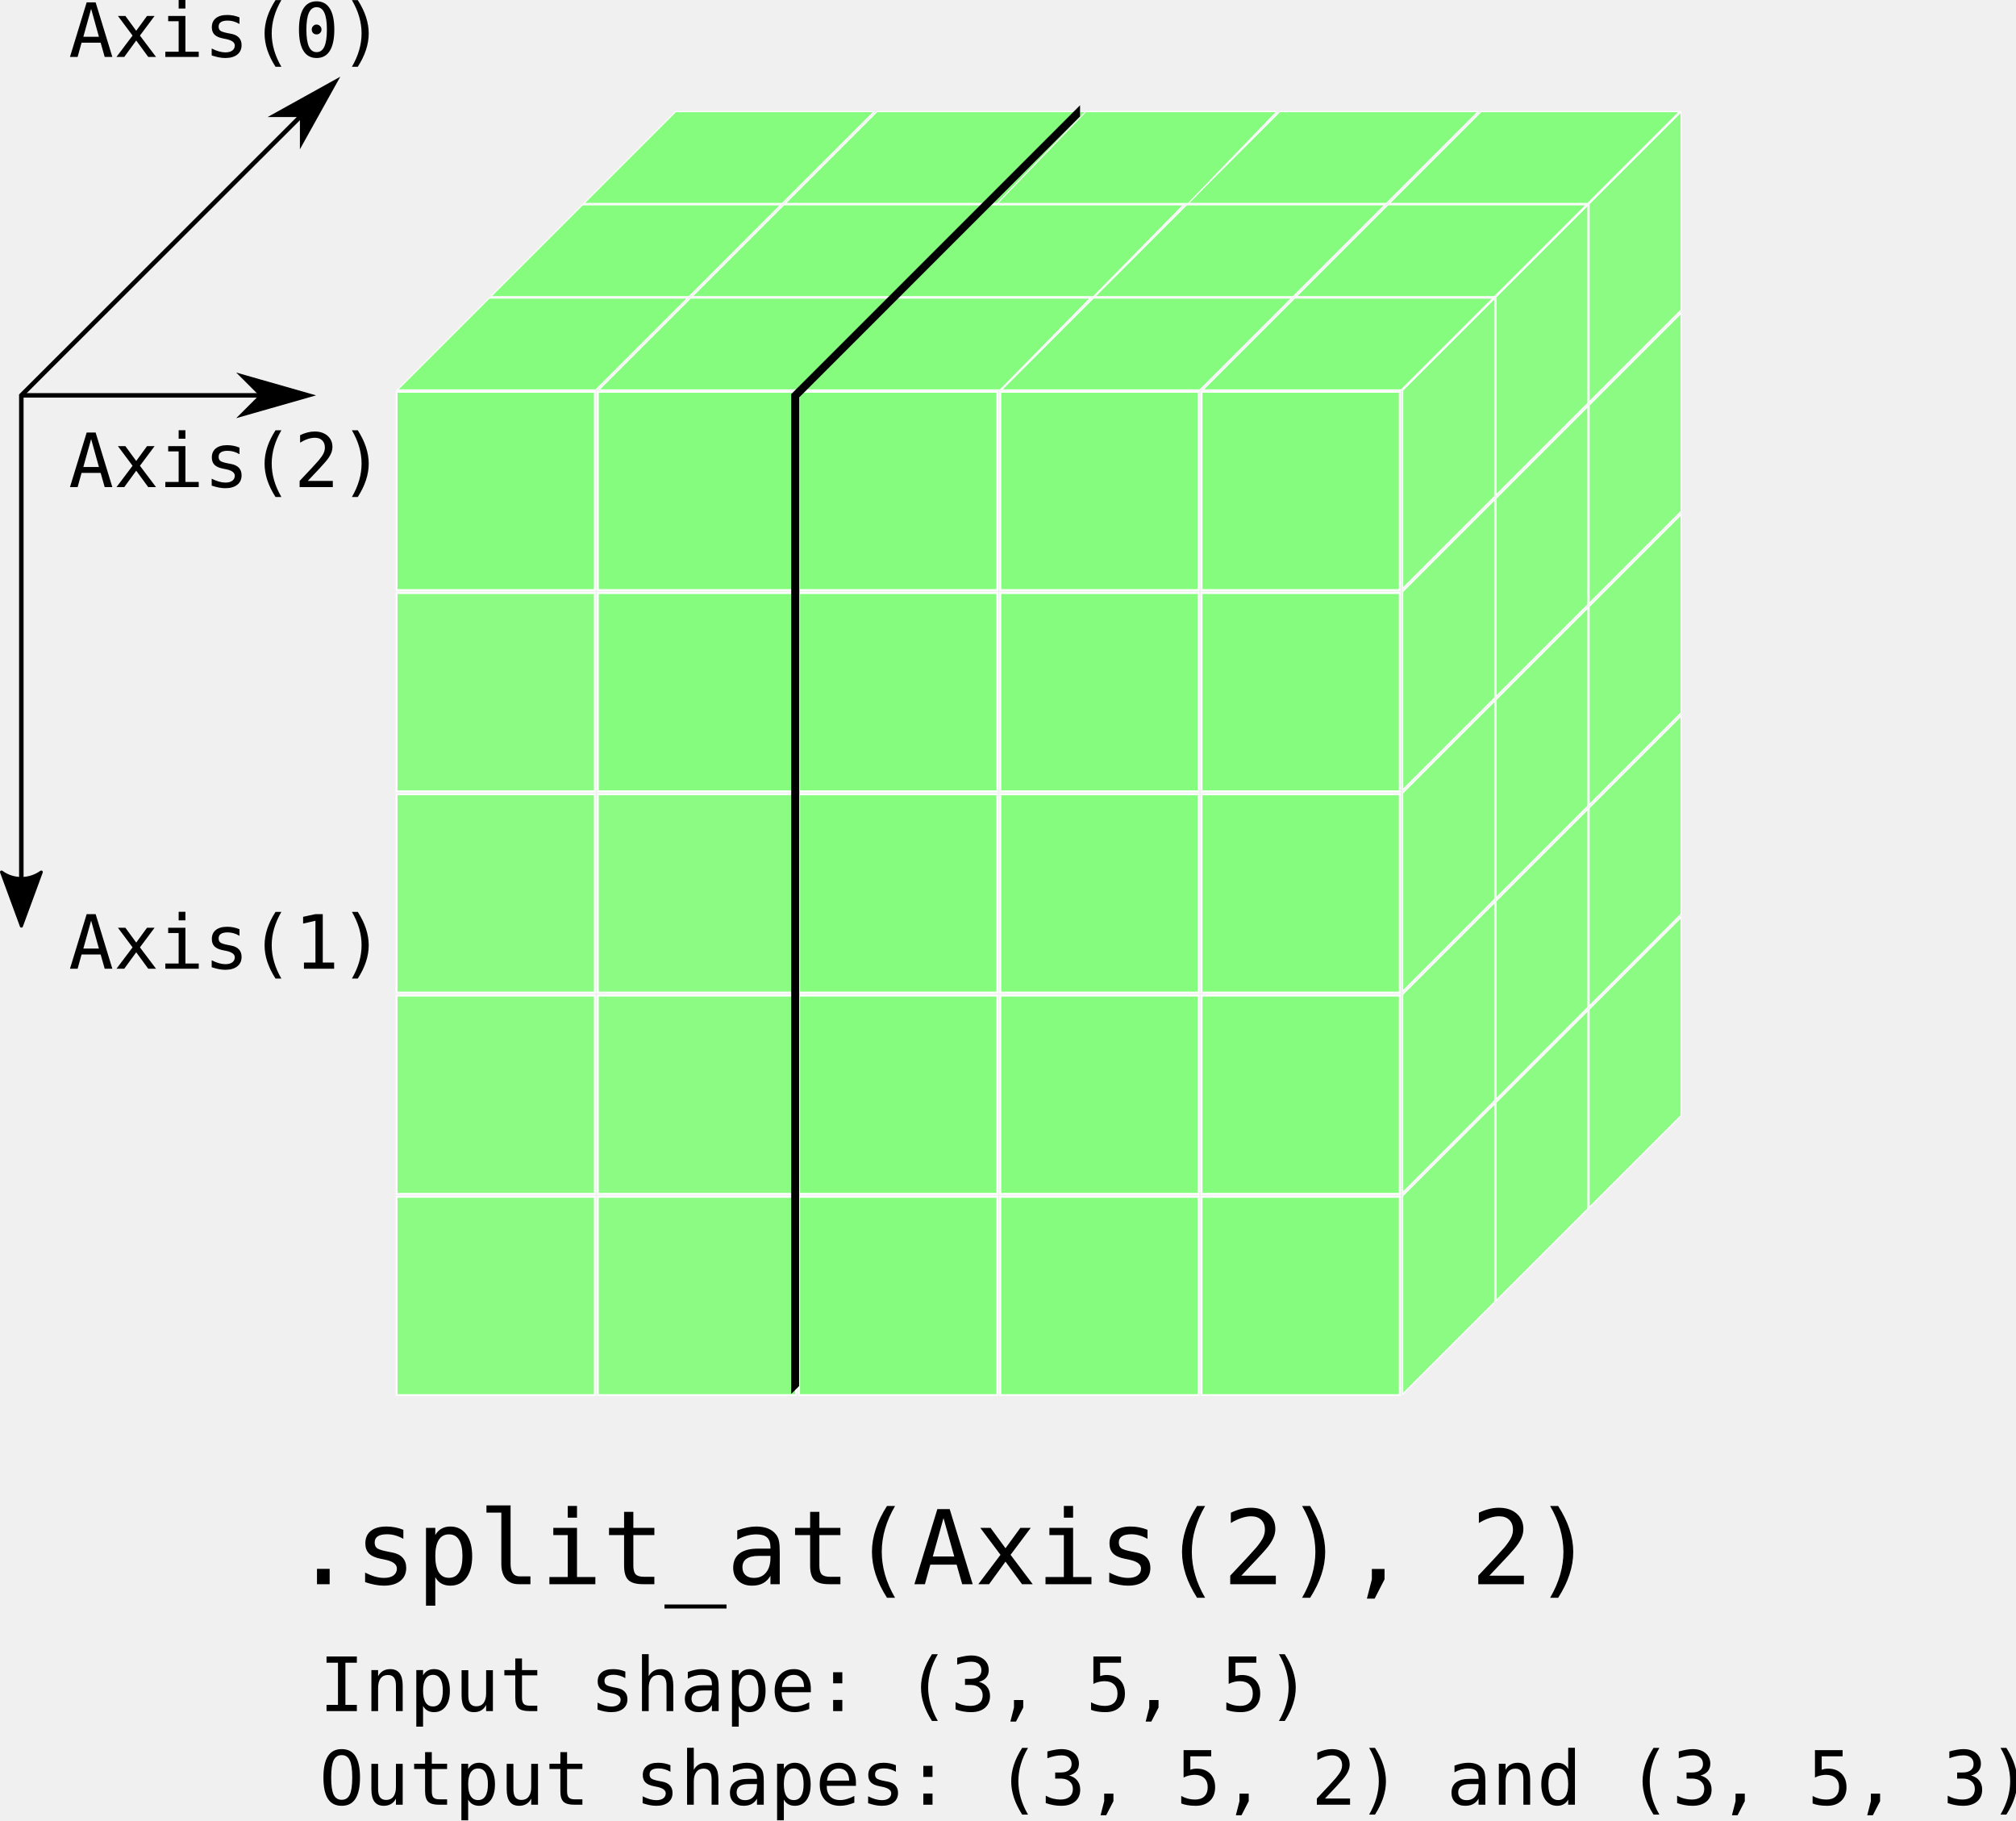
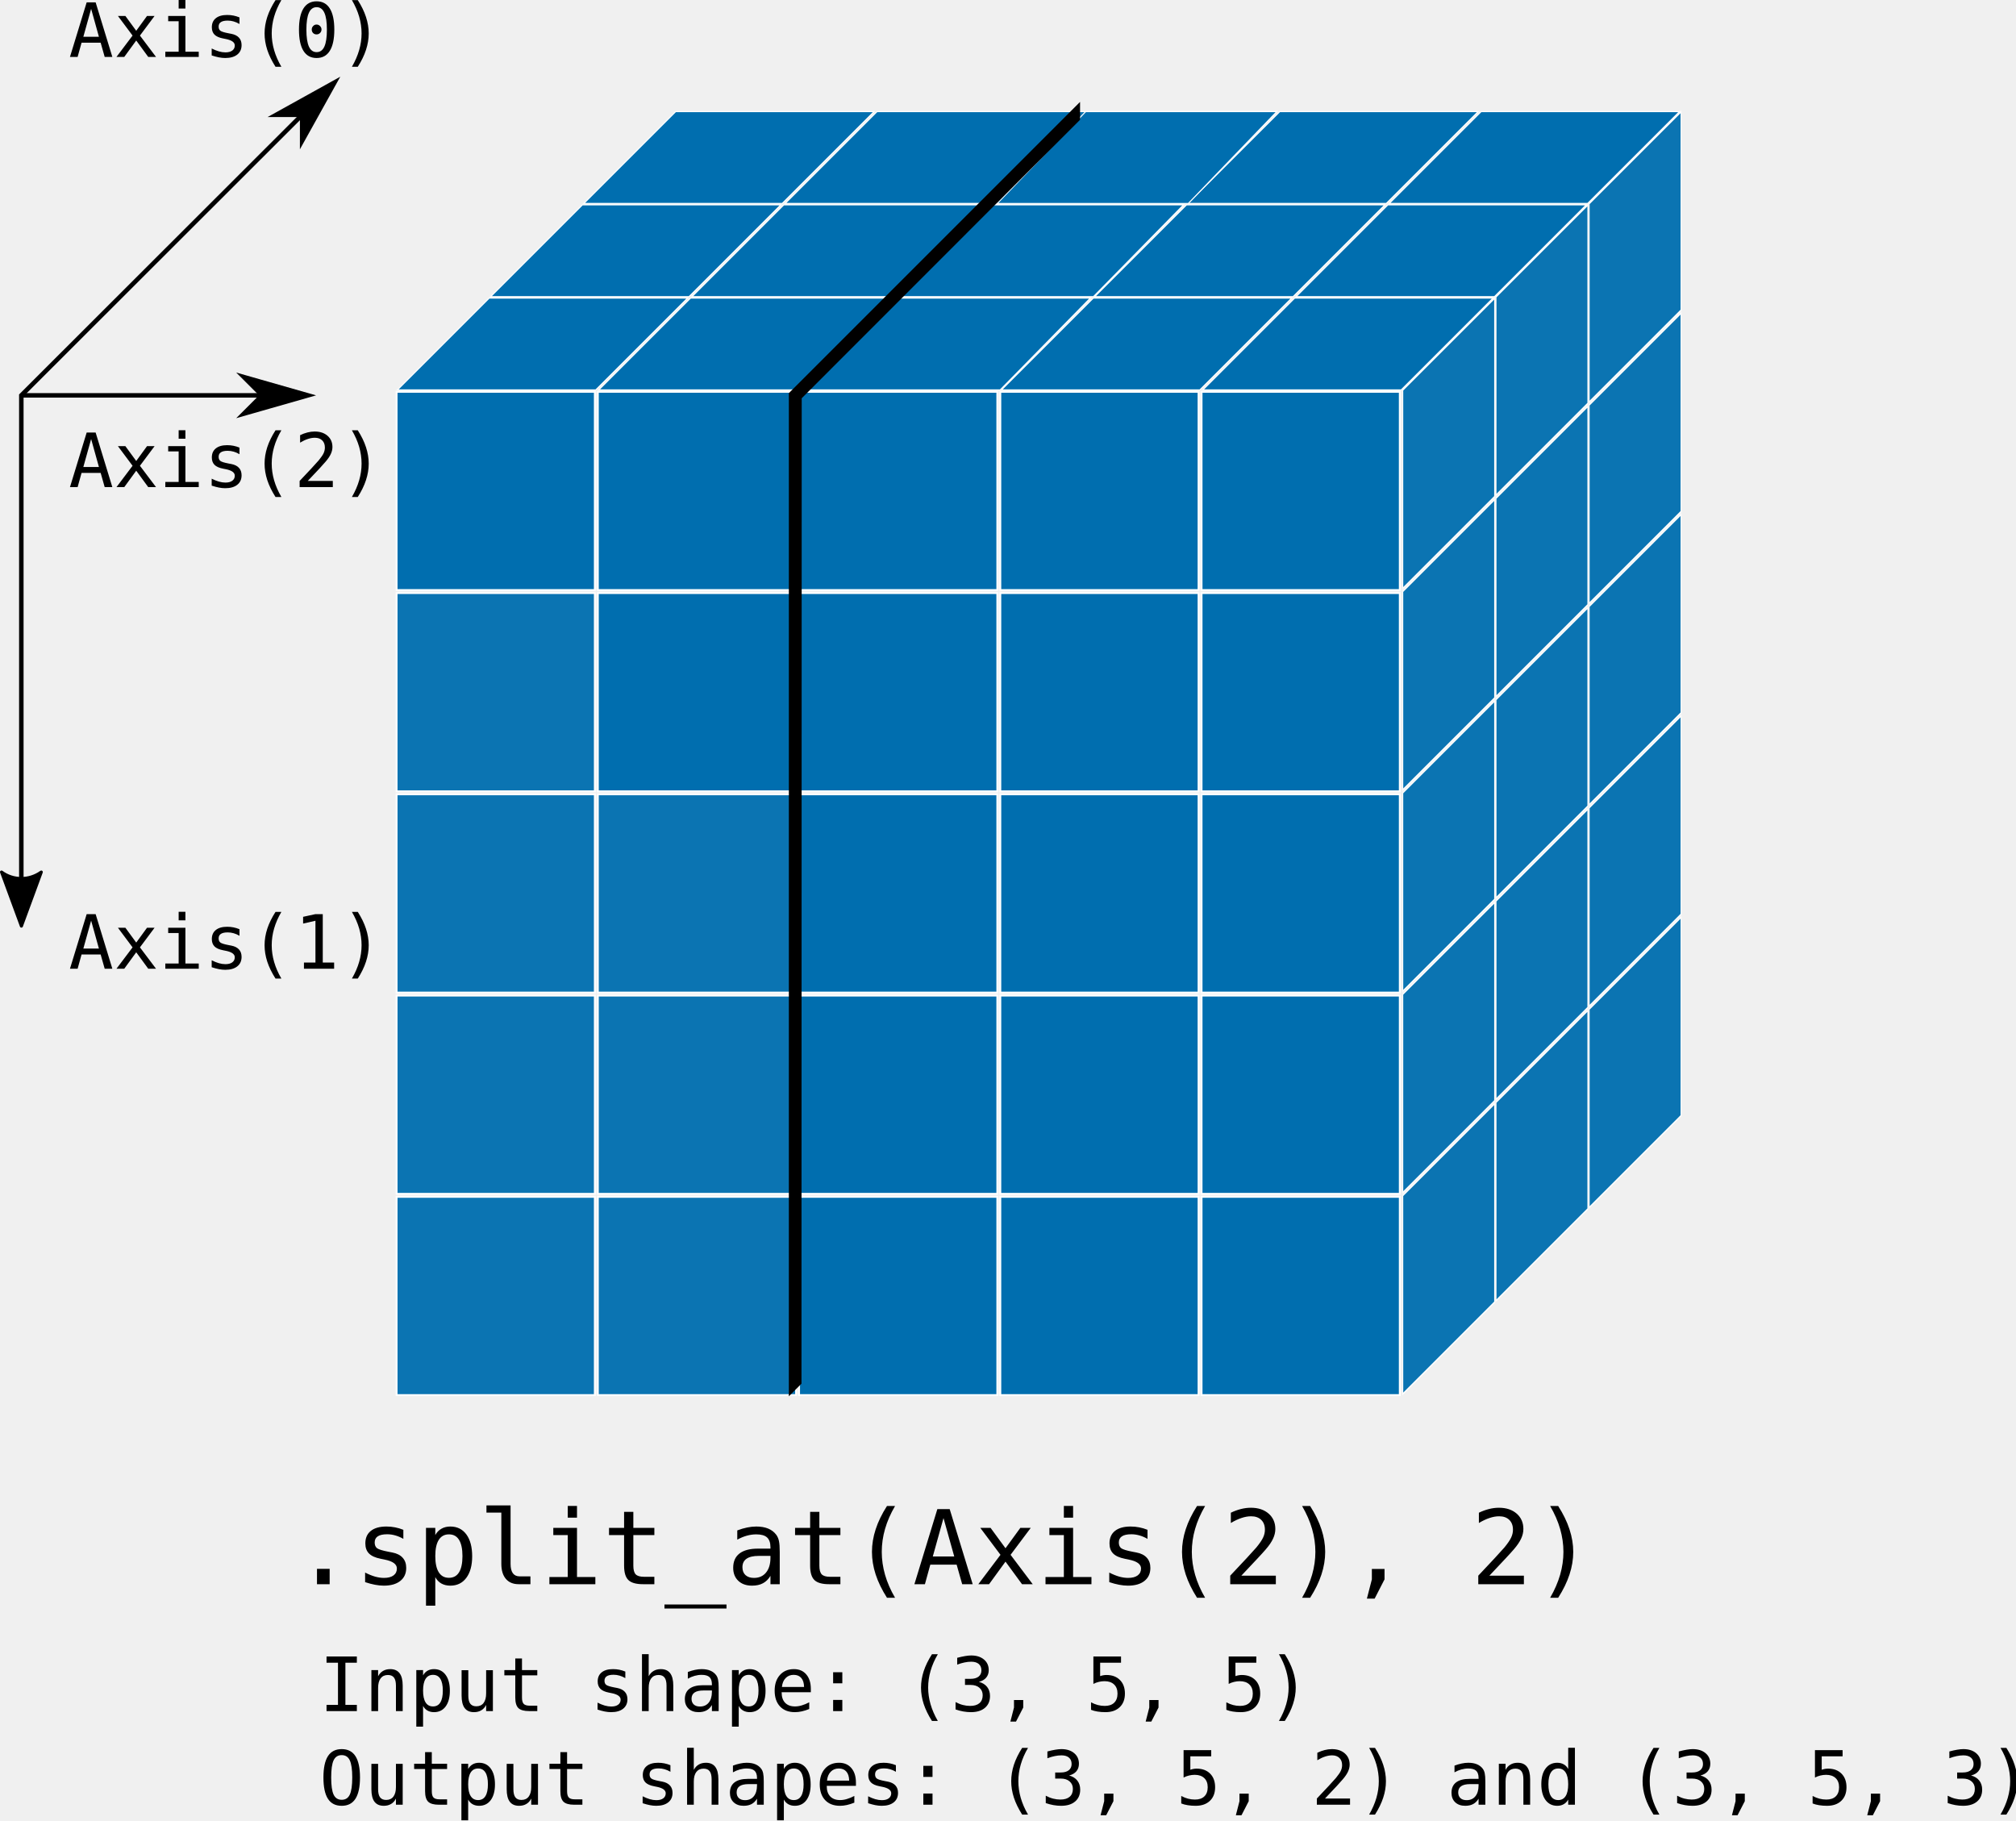
<svg xmlns="http://www.w3.org/2000/svg" xmlns:xlink="http://www.w3.org/1999/xlink" width="189.438mm" height="171.035mm" viewBox="0 0 671.239 606.029" id="svg6730" version="1.1">
  <defs id="defs6732">
    <marker orient="auto" refY="0" refX="0" id="Arrow1Lstart" style="overflow:visible">
      <path id="path5835" d="M 0,0 5,-5 -12.5,0 5,5 0,0 Z" style="fill:#000000;fill-opacity:1;fill-rule:evenodd;stroke:#000000;stroke-width:1pt;stroke-opacity:1" transform="matrix(0.8,0,0,0.8,10,0)" />
    </marker>
    <marker orient="auto" refY="0" refX="0" id="Arrow2Lend" style="overflow:visible">
      <path id="path5856" style="fill:#000000;fill-opacity:1;fill-rule:evenodd;stroke:#000000;stroke-width:0.625;stroke-linejoin:round;stroke-opacity:1" d="M 8.719,4.034 -2.207,0.016 8.719,-4.002 c -1.745,2.372 -1.735,5.617 -6e-7,8.035 z" transform="matrix(-1.1,0,0,-1.1,-1.1,0)" />
    </marker>
    <marker orient="auto" refY="0" refX="0" id="Arrow1Lend" style="overflow:visible">
      <path id="path5838" d="M 0,0 5,-5 -12.5,0 5,5 0,0 Z" style="fill:#000000;fill-opacity:1;fill-rule:evenodd;stroke:#000000;stroke-width:1pt;stroke-opacity:1" transform="matrix(-0.8,0,0,-0.8,-10,0)" />
    </marker>
  </defs>
  <g id="layer1" style="opacity:1" transform="translate(-7.661281,-76.54446)">
    <g transform="matrix(0.6235366,0,0,0.6235366,-818.629,-312.2169)" id="g6649">
      <g id="g7558">
        <path id="path5823" d="m 1503.578,667.725 -167.021,166.848 0,280.187" style="fill:none;fill-rule:evenodd;stroke:#000000;stroke-width:2.4;stroke-linecap:butt;stroke-linejoin:miter;stroke-miterlimit:4;stroke-dasharray:none;stroke-opacity:1;marker-start:url(#Arrow1Lstart);marker-end:url(#Arrow2Lend)" />
        <path id="path5825" d="m 1336.557,834.573 152.735,0" style="fill:none;fill-rule:evenodd;stroke:#000000;stroke-width:2.4;stroke-linecap:butt;stroke-linejoin:miter;stroke-miterlimit:4;stroke-dasharray:none;stroke-opacity:1;marker-end:url(#Arrow1Lend)" />
      </g>
    </g>
-     <rect style="opacity:1;fill:#86fc7f;fill-opacity:1;fill-rule:nonzero;stroke:#ffffff;stroke-width:0.624;stroke-linejoin:miter;stroke-miterlimit:4;stroke-dasharray:none;stroke-opacity:1" id="rect3343-3" width="66.007" height="66.007" x="139.709" y="206.986" ry="0" />
-     <rect ry="0" y="273.99" x="139.709" height="66.007" width="66.007" id="use4168-53" style="opacity:0.95;fill:#86fc7f;fill-opacity:1;fill-rule:nonzero;stroke:#ffffff;stroke-width:0.624;stroke-linejoin:miter;stroke-miterlimit:4;stroke-dasharray:none;stroke-opacity:1" />
-     <rect ry="0" y="340.994" x="139.709" height="66.007" width="66.007" id="use4170-75" style="opacity:0.95;fill:#86fc7f;fill-opacity:1;fill-rule:nonzero;stroke:#ffffff;stroke-width:0.624;stroke-linejoin:miter;stroke-miterlimit:4;stroke-dasharray:none;stroke-opacity:1" />
-     <rect ry="0" y="407.999" x="139.709" height="66.007" width="66.007" id="use4172-66" style="opacity:0.95;fill:#86fc7f;fill-opacity:1;fill-rule:nonzero;stroke:#ffffff;stroke-width:0.624;stroke-linejoin:miter;stroke-miterlimit:4;stroke-dasharray:none;stroke-opacity:1" />
-     <rect ry="0" y="475.003" x="139.709" height="66.007" width="66.007" id="use4174-43" style="opacity:0.95;fill:#86fc7f;fill-opacity:1;fill-rule:nonzero;stroke:#ffffff;stroke-width:0.624;stroke-linejoin:miter;stroke-miterlimit:4;stroke-dasharray:none;stroke-opacity:1" />
-     <rect ry="0" y="206.986" x="206.713" height="66.007" width="66.007" id="use4176-4" style="opacity:1;fill:#86fc7f;fill-opacity:1;fill-rule:nonzero;stroke:#ffffff;stroke-width:0.624;stroke-linejoin:miter;stroke-miterlimit:4;stroke-dasharray:none;stroke-opacity:1" />
-     <rect ry="0" y="273.99" x="206.713" height="66.007" width="66.007" id="use4178-4" style="opacity:1;fill:#86fc7f;fill-opacity:1;fill-rule:nonzero;stroke:#ffffff;stroke-width:0.624;stroke-linejoin:miter;stroke-miterlimit:4;stroke-dasharray:none;stroke-opacity:1" />
-     <rect ry="0" y="340.994" x="206.713" height="66.007" width="66.007" id="use4180-85" style="opacity:0.95;fill:#86fc7f;fill-opacity:1;fill-rule:nonzero;stroke:#ffffff;stroke-width:0.624;stroke-linejoin:miter;stroke-miterlimit:4;stroke-dasharray:none;stroke-opacity:1" />
-     <rect ry="0" y="407.999" x="206.713" height="66.007" width="66.007" id="use4182-70" style="opacity:0.95;fill:#86fc7f;fill-opacity:1;fill-rule:nonzero;stroke:#ffffff;stroke-width:0.624;stroke-linejoin:miter;stroke-miterlimit:4;stroke-dasharray:none;stroke-opacity:1" />
-     <rect ry="0" y="475.003" x="206.713" height="66.007" width="66.007" id="use4184-66" style="opacity:0.95;fill:#86fc7f;fill-opacity:1;fill-rule:nonzero;stroke:#ffffff;stroke-width:0.624;stroke-linejoin:miter;stroke-miterlimit:4;stroke-dasharray:none;stroke-opacity:1" />
-     <use x="0" y="0" xlink:href="#rect3343-3" transform="translate(134.0085,1.5500546e-7)" id="use4186-1" width="100%" height="100%" />
-     <use x="0" y="0" xlink:href="#rect3343-3" transform="translate(134.0085,67.00426)" id="use4188-7" width="100%" height="100%" />
-     <use x="0" y="0" xlink:href="#rect3343-3" transform="translate(134.0085,134.0085)" id="use4190-6" width="100%" height="100%" />
-     <use x="0" y="0" xlink:href="#rect3343-3" transform="translate(268.017,67.00426)" id="use4208-6" width="100%" height="100%" />
-     <use x="0" y="0" xlink:href="#rect3343-3" transform="translate(268.017,201.0128)" id="use4212-8" width="100%" height="100%" />
-     <use x="0" y="0" xlink:href="#rect3343-3" transform="translate(268.017,268.017)" id="use4214-9" width="100%" height="100%" />
-     <g id="g4293-7-8" transform="matrix(0.6235366,0,0,0.6235366,546.7366,101.8942)">
-       <g id="g5410-3" transform="matrix(0.4631294,-0.4631294,0,1.000596,-151.1427,-102.5232)">
-         <rect style="opacity:0.95;fill:#86fc7f;fill-opacity:1;fill-rule:nonzero;stroke:#ffffff;stroke-width:1;stroke-linejoin:miter;stroke-miterlimit:4;stroke-dasharray:none;stroke-opacity:1" id="rect3343-43-8" width="105.858" height="105.858" x="77.02" y="305.61" ry="0" />
-         <use x="0" y="0" xlink:href="#rect3343-43-8" transform="translate(0,107.4584)" id="use4168-5-4" width="100%" height="100%" />
-         <use x="0" y="0" xlink:href="#rect3343-43-8" transform="translate(0,214.9168)" id="use4170-64-7" width="100%" height="100%" />
-         <use x="0" y="0" xlink:href="#rect3343-43-8" transform="translate(0,322.3753)" id="use4172-6-1" width="100%" height="100%" />
-         <use x="0" y="0" xlink:href="#rect3343-43-8" transform="translate(0,429.8337)" id="use4174-2-1" width="100%" height="100%" />
-         <use x="0" y="0" xlink:href="#rect3343-43-8" transform="translate(107.4584,0)" id="use4176-7-2" width="100%" height="100%" />
-         <use x="0" y="0" xlink:href="#rect3343-43-8" transform="translate(107.4584,107.4584)" id="use4178-0-1" width="100%" height="100%" />
-         <use x="0" y="0" xlink:href="#rect3343-43-8" transform="translate(107.4584,214.9168)" id="use4180-8-6" width="100%" height="100%" />
-         <use x="0" y="0" xlink:href="#rect3343-43-8" transform="translate(107.4584,322.3753)" id="use4182-1-1" width="100%" height="100%" />
-         <use x="0" y="0" xlink:href="#rect3343-43-8" transform="translate(107.4584,429.8337)" id="use4184-9-4" width="100%" height="100%" />
-         <use x="0" y="0" xlink:href="#rect3343-43-8" transform="translate(214.9168,0)" id="use4186-2-2" width="100%" height="100%" />
-         <use x="0" y="0" xlink:href="#rect3343-43-8" transform="translate(214.9168,107.4584)" id="use4188-26-7" width="100%" height="100%" />
-         <use x="0" y="0" xlink:href="#rect3343-43-8" transform="translate(214.9168,214.9168)" id="use4190-1-5" width="100%" height="100%" />
-         <use x="0" y="0" xlink:href="#rect3343-43-8" transform="translate(214.9168,322.3753)" id="use4192-2-1" width="100%" height="100%" />
-         <use x="0" y="0" xlink:href="#rect3343-43-8" transform="translate(214.9168,429.8337)" id="use4194-6-3" width="100%" height="100%" />
+     <rect style="opacity:1;fill:#006eaf;fill-opacity:1;fill-rule:nonzero;stroke:#ffffff;stroke-width:0.624;stroke-linejoin:miter;stroke-miterlimit:4;stroke-dasharray:none;stroke-opacity:1" id="rect3343-3" width="66.007" height="66.007" x="139.709" y="206.986" ry="0" />
+     <rect ry="0" y="273.99" x="139.709" height="66.007" width="66.007" id="use4168-53" style="opacity:0.95;fill:#006eaf;fill-opacity:1;fill-rule:nonzero;stroke:#ffffff;stroke-width:0.624;stroke-linejoin:miter;stroke-miterlimit:4;stroke-dasharray:none;stroke-opacity:1" />
+     <rect ry="0" y="340.994" x="139.709" height="66.007" width="66.007" id="use4170-75" style="opacity:0.95;fill:#006eaf;fill-opacity:1;fill-rule:nonzero;stroke:#ffffff;stroke-width:0.624;stroke-linejoin:miter;stroke-miterlimit:4;stroke-dasharray:none;stroke-opacity:1" />
+     <rect ry="0" y="407.999" x="139.709" height="66.007" width="66.007" id="use4172-66" style="opacity:0.95;fill:#006eaf;fill-opacity:1;fill-rule:nonzero;stroke:#ffffff;stroke-width:0.624;stroke-linejoin:miter;stroke-miterlimit:4;stroke-dasharray:none;stroke-opacity:1" />
+     <rect ry="0" y="475.003" x="139.709" height="66.007" width="66.007" id="use4174-43" style="opacity:0.95;fill:#006eaf;fill-opacity:1;fill-rule:nonzero;stroke:#ffffff;stroke-width:0.624;stroke-linejoin:miter;stroke-miterlimit:4;stroke-dasharray:none;stroke-opacity:1" />
+     <rect ry="0" y="206.986" x="206.713" height="66.007" width="66.007" id="use4176-4" style="opacity:1;fill:#006eaf;fill-opacity:1;fill-rule:nonzero;stroke:#ffffff;stroke-width:0.624;stroke-linejoin:miter;stroke-miterlimit:4;stroke-dasharray:none;stroke-opacity:1" />
+     <rect ry="0" y="273.99" x="206.713" height="66.007" width="66.007" id="use4178-4" style="opacity:1;fill:#006eaf;fill-opacity:1;fill-rule:nonzero;stroke:#ffffff;stroke-width:0.624;stroke-linejoin:miter;stroke-miterlimit:4;stroke-dasharray:none;stroke-opacity:1" />
+     <rect ry="0" y="340.994" x="206.713" height="66.007" width="66.007" id="use4180-85" style="opacity:0.95;fill:#006eaf;fill-opacity:1;fill-rule:nonzero;stroke:#ffffff;stroke-width:0.624;stroke-linejoin:miter;stroke-miterlimit:4;stroke-dasharray:none;stroke-opacity:1" />
+     <rect ry="0" y="407.999" x="206.713" height="66.007" width="66.007" id="use4182-70" style="opacity:0.95;fill:#006eaf;fill-opacity:1;fill-rule:nonzero;stroke:#ffffff;stroke-width:0.624;stroke-linejoin:miter;stroke-miterlimit:4;stroke-dasharray:none;stroke-opacity:1" />
+     <rect ry="0" y="475.003" x="206.713" height="66.007" width="66.007" id="use4184-66" style="opacity:0.95;fill:#006eaf;fill-opacity:1;fill-rule:nonzero;stroke:#ffffff;stroke-width:0.624;stroke-linejoin:miter;stroke-miterlimit:4;stroke-dasharray:none;stroke-opacity:1" />
+     <use x="0" y="0" xlink:href="#rect3343-3" transform="translate(134.0085,1.5500546e-7)" id="use4186-1" width="100%" height="100%" style="fill:#006eaf;fill-opacity:1" />
+     <use x="0" y="0" xlink:href="#rect3343-3" transform="translate(134.0085,67.00426)" id="use4188-7" width="100%" height="100%" style="fill:#006eaf;fill-opacity:1" />
+     <use x="0" y="0" xlink:href="#rect3343-3" transform="translate(134.0085,134.0085)" id="use4190-6" width="100%" height="100%" style="fill:#006eaf;fill-opacity:1" />
+     <use x="0" y="0" xlink:href="#rect3343-3" transform="translate(268.017,67.00426)" id="use4208-6" width="100%" height="100%" style="fill:#006eaf;fill-opacity:1" />
+     <use x="0" y="0" xlink:href="#rect3343-3" transform="translate(268.017,201.0128)" id="use4212-8" width="100%" height="100%" style="fill:#006eaf;fill-opacity:1" />
+     <use x="0" y="0" xlink:href="#rect3343-3" transform="translate(268.017,268.017)" id="use4214-9" width="100%" height="100%" style="fill:#006eaf;fill-opacity:1" />
+     <g id="g4293-7-8" transform="matrix(0.6235366,0,0,0.6235366,546.7366,101.8942)" style="fill:#006eaf;fill-opacity:1">
+       <g id="g5410-3" transform="matrix(0.4631294,-0.4631294,0,1.000596,-151.1427,-102.5232)" style="fill:#006eaf;fill-opacity:1">
+         <rect style="opacity:0.95;fill:#006eaf;fill-opacity:1;fill-rule:nonzero;stroke:#ffffff;stroke-width:1;stroke-linejoin:miter;stroke-miterlimit:4;stroke-dasharray:none;stroke-opacity:1" id="rect3343-43-8" width="105.858" height="105.858" x="77.02" y="305.61" ry="0" />
+         <use x="0" y="0" xlink:href="#rect3343-43-8" transform="translate(0,107.4584)" id="use4168-5-4" width="100%" height="100%" style="fill:#006eaf;fill-opacity:1" />
+         <use x="0" y="0" xlink:href="#rect3343-43-8" transform="translate(0,214.9168)" id="use4170-64-7" width="100%" height="100%" style="fill:#006eaf;fill-opacity:1" />
+         <use x="0" y="0" xlink:href="#rect3343-43-8" transform="translate(0,322.3753)" id="use4172-6-1" width="100%" height="100%" style="fill:#006eaf;fill-opacity:1" />
+         <use x="0" y="0" xlink:href="#rect3343-43-8" transform="translate(0,429.8337)" id="use4174-2-1" width="100%" height="100%" style="fill:#006eaf;fill-opacity:1" />
+         <use x="0" y="0" xlink:href="#rect3343-43-8" transform="translate(107.4584,0)" id="use4176-7-2" width="100%" height="100%" style="fill:#006eaf;fill-opacity:1" />
+         <use x="0" y="0" xlink:href="#rect3343-43-8" transform="translate(107.4584,107.4584)" id="use4178-0-1" width="100%" height="100%" style="fill:#006eaf;fill-opacity:1" />
+         <use x="0" y="0" xlink:href="#rect3343-43-8" transform="translate(107.4584,214.9168)" id="use4180-8-6" width="100%" height="100%" style="fill:#006eaf;fill-opacity:1" />
+         <use x="0" y="0" xlink:href="#rect3343-43-8" transform="translate(107.4584,322.3753)" id="use4182-1-1" width="100%" height="100%" style="fill:#006eaf;fill-opacity:1" />
+         <use x="0" y="0" xlink:href="#rect3343-43-8" transform="translate(107.4584,429.8337)" id="use4184-9-4" width="100%" height="100%" style="fill:#006eaf;fill-opacity:1" />
+         <use x="0" y="0" xlink:href="#rect3343-43-8" transform="translate(214.9168,0)" id="use4186-2-2" width="100%" height="100%" style="fill:#006eaf;fill-opacity:1" />
+         <use x="0" y="0" xlink:href="#rect3343-43-8" transform="translate(214.9168,107.4584)" id="use4188-26-7" width="100%" height="100%" style="fill:#006eaf;fill-opacity:1" />
+         <use x="0" y="0" xlink:href="#rect3343-43-8" transform="translate(214.9168,214.9168)" id="use4190-1-5" width="100%" height="100%" style="fill:#006eaf;fill-opacity:1" />
+         <use x="0" y="0" xlink:href="#rect3343-43-8" transform="translate(214.9168,322.3753)" id="use4192-2-1" width="100%" height="100%" style="fill:#006eaf;fill-opacity:1" />
+         <use x="0" y="0" xlink:href="#rect3343-43-8" transform="translate(214.9168,429.8337)" id="use4194-6-3" width="100%" height="100%" style="fill:#006eaf;fill-opacity:1" />
      </g>
    </g>
-     <rect style="opacity:1;fill:#86fc7f;fill-opacity:1;fill-rule:nonzero;stroke:#ffffff;stroke-width:0.505;stroke-linejoin:miter;stroke-miterlimit:4;stroke-dasharray:none;stroke-opacity:1" id="rect3343-7-3" width="66.046" height="43.232" x="346.332" y="160.811" ry="0" transform="matrix(1,0,-0.7071068,0.7071068,0,0)" />
-     <use x="0" y="0" xlink:href="#rect3343-7-3" transform="translate(-31.03164,31.03164)" id="use4168-4-9" width="100%" height="100%" />
-     <use x="0" y="0" xlink:href="#rect3343-7-3" transform="translate(-62.06329,62.06329)" id="use4170-7-2" width="100%" height="100%" />
-     <use x="0" y="0" xlink:href="#rect3343-7-3" transform="translate(67.04419,1.5500546e-7)" id="use4176-75-4" width="100%" height="100%" />
-     <use x="0" y="0" xlink:href="#rect3343-7-3" transform="translate(36.01254,31.03164)" id="use4178-6-1" width="100%" height="100%" />
-     <use x="0" y="0" xlink:href="#rect3343-7-3" transform="translate(4.980897,62.06329)" id="use4180-0-8" width="100%" height="100%" />
-     <use x="0" y="0" xlink:href="#rect3343-7-3" transform="translate(201.1326,1.5500546e-7)" id="use4196-0-5" width="100%" height="100%" />
-     <use x="0" y="0" xlink:href="#rect3343-7-3" transform="translate(268.1767,1.5500546e-7)" id="use4206-5-1" width="100%" height="100%" />
-     <use x="0" y="0" xlink:href="#rect3343-7-3" transform="translate(237.1451,31.03164)" id="use4208-2-6" width="100%" height="100%" />
-     <use x="0" y="0" xlink:href="#rect3343-7-3" transform="translate(206.1135,62.06329)" id="use4210-2-2" width="100%" height="100%" />
-     <use x="0" y="0" xlink:href="#rect3343-7-3" transform="translate(134.0884,1.5500546e-7)" id="use4186-22-7" width="100%" height="100%" />
-     <use x="0" y="0" xlink:href="#rect3343-7-3" transform="translate(103.0567,31.03164)" id="use4188-1-7" width="100%" height="100%" style="opacity:1" />
-     <use x="0" y="0" xlink:href="#rect3343-7-3" transform="translate(72.02508,62.06329)" id="use4190-7-7" width="100%" height="100%" />
-     <use x="0" y="0" xlink:href="#rect3343-3" transform="translate(134.0085,201.0128)" id="use4192-0" width="100%" height="100%" />
-     <use x="0" y="0" xlink:href="#rect3343-3" transform="translate(134.0085,268.017)" id="use4194-9" width="100%" height="100%" />
-     <use x="0" y="0" xlink:href="#rect3343-3" transform="translate(201.0128,1.5500546e-7)" id="use4196-08" width="100%" height="100%" />
-     <use x="0" y="0" xlink:href="#rect3343-3" transform="translate(201.0128,67.00426)" id="use4198-7" width="100%" height="100%" />
-     <use x="0" y="0" xlink:href="#rect3343-3" transform="translate(201.0128,134.0085)" id="use4200-70" width="100%" height="100%" />
-     <use x="0" y="0" xlink:href="#rect3343-3" transform="translate(201.0128,201.0128)" id="use4202-9" width="100%" height="100%" />
-     <use x="0" y="0" xlink:href="#rect3343-3" transform="translate(201.0128,268.017)" id="use4204-4" width="100%" height="100%" />
-     <use x="0" y="0" xlink:href="#rect3343-3" transform="translate(268.017,1.5500546e-7)" id="use4206-1" width="100%" height="100%" />
-     <use x="0" y="0" xlink:href="#rect3343-3" transform="translate(268.017,134.0085)" id="use4210-9" width="100%" height="100%" />
-     <use x="0" y="0" xlink:href="#rect3343-7-3" transform="translate(170.1009,31.03164)" id="use4198-6-8" width="100%" height="100%" />
-     <use x="0" y="0" xlink:href="#rect3343-7-3" transform="translate(139.0693,62.06329)" id="use4200-0-6" width="100%" height="100%" />
-     <use x="0" y="0" xlink:href="#rect3343-7-3" transform="matrix(0.963343,0,0,1.000335,145.0473,-0.04319074)" id="use4186-22-7-3" width="100%" height="100%" style="opacity:1" />
-     <use x="0" y="0" xlink:href="#rect3343-7-3" transform="matrix(0.9816712,0,0,1.000167,108.5363,31.01015)" id="use4188-1-7-2" width="100%" height="100%" style="opacity:1" />
-     <use x="0" y="0" xlink:href="#rect3343-7-3" transform="matrix(0.9816712,0,0,1.000167,77.50462,62.04179)" id="use4190-7-7-9" width="100%" height="100%" style="opacity:1" />
+     <rect style="opacity:1;fill:#006eaf;fill-opacity:1;fill-rule:nonzero;stroke:#ffffff;stroke-width:0.505;stroke-linejoin:miter;stroke-miterlimit:4;stroke-dasharray:none;stroke-opacity:1" id="rect3343-7-3" width="66.046" height="43.232" x="346.332" y="160.811" ry="0" transform="matrix(1,0,-0.7071068,0.7071068,0,0)" />
+     <use x="0" y="0" xlink:href="#rect3343-7-3" transform="translate(-31.03164,31.03164)" id="use4168-4-9" width="100%" height="100%" style="fill:#006eaf;fill-opacity:1" />
+     <use x="0" y="0" xlink:href="#rect3343-7-3" transform="translate(-62.06329,62.06329)" id="use4170-7-2" width="100%" height="100%" style="fill:#006eaf;fill-opacity:1" />
+     <use x="0" y="0" xlink:href="#rect3343-7-3" transform="translate(67.04419,1.5500546e-7)" id="use4176-75-4" width="100%" height="100%" style="fill:#006eaf;fill-opacity:1" />
+     <use x="0" y="0" xlink:href="#rect3343-7-3" transform="translate(36.01254,31.03164)" id="use4178-6-1" width="100%" height="100%" style="fill:#006eaf;fill-opacity:1" />
+     <use x="0" y="0" xlink:href="#rect3343-7-3" transform="translate(4.980897,62.06329)" id="use4180-0-8" width="100%" height="100%" style="fill:#006eaf;fill-opacity:1" />
+     <use x="0" y="0" xlink:href="#rect3343-7-3" transform="translate(201.1326,1.5500546e-7)" id="use4196-0-5" width="100%" height="100%" style="fill:#008aff;fill-opacity:1" />
+     <use x="0" y="0" xlink:href="#rect3343-7-3" transform="translate(268.1767,1.5500546e-7)" id="use4206-5-1" width="100%" height="100%" style="fill:#006eaf;fill-opacity:1" />
+     <use x="0" y="0" xlink:href="#rect3343-7-3" transform="translate(237.1451,31.03164)" id="use4208-2-6" width="100%" height="100%" style="fill:#006eaf;fill-opacity:1" />
+     <use x="0" y="0" xlink:href="#rect3343-7-3" transform="translate(206.1135,62.06329)" id="use4210-2-2" width="100%" height="100%" style="fill:#006eaf;fill-opacity:1" />
+     <use x="0" y="0" xlink:href="#rect3343-7-3" transform="translate(134.0884,1.5500546e-7)" id="use4186-22-7" width="100%" height="100%" style="fill:#006eaf;fill-opacity:1" />
+     <use x="0" y="0" xlink:href="#rect3343-7-3" transform="translate(103.0567,31.03164)" id="use4188-1-7" width="100%" height="100%" style="opacity:1;fill:#006eaf;fill-opacity:1" />
+     <use x="0" y="0" xlink:href="#rect3343-7-3" transform="translate(72.02508,62.06329)" id="use4190-7-7" width="100%" height="100%" style="fill:#006eaf;fill-opacity:1" />
+     <use x="0" y="0" xlink:href="#rect3343-3" transform="translate(134.0085,201.0128)" id="use4192-0" width="100%" height="100%" style="fill:#006eaf;fill-opacity:1" />
+     <use x="0" y="0" xlink:href="#rect3343-3" transform="translate(134.0085,268.017)" id="use4194-9" width="100%" height="100%" style="fill:#006eaf;fill-opacity:1" />
+     <use x="0" y="0" xlink:href="#rect3343-3" transform="translate(201.0128,1.5500546e-7)" id="use4196-08" width="100%" height="100%" style="fill:#006eaf;fill-opacity:1" />
+     <use x="0" y="0" xlink:href="#rect3343-3" transform="translate(201.0128,67.00426)" id="use4198-7" width="100%" height="100%" style="fill:#006eaf;fill-opacity:1" />
+     <use x="0" y="0" xlink:href="#rect3343-3" transform="translate(201.0128,134.0085)" id="use4200-70" width="100%" height="100%" style="fill:#006eaf;fill-opacity:1" />
+     <use x="0" y="0" xlink:href="#rect3343-3" transform="translate(201.0128,201.0128)" id="use4202-9" width="100%" height="100%" style="fill:#006eaf;fill-opacity:1" />
+     <use x="0" y="0" xlink:href="#rect3343-3" transform="translate(201.0128,268.017)" id="use4204-4" width="100%" height="100%" style="fill:#006eaf;fill-opacity:1" />
+     <use x="0" y="0" xlink:href="#rect3343-3" transform="translate(268.017,1.5500546e-7)" id="use4206-1" width="100%" height="100%" style="fill:#006eaf;fill-opacity:1" />
+     <use x="0" y="0" xlink:href="#rect3343-3" transform="translate(268.017,134.0085)" id="use4210-9" width="100%" height="100%" style="fill:#006eaf;fill-opacity:1" />
+     <use x="0" y="0" xlink:href="#rect3343-7-3" transform="translate(170.1009,31.03164)" id="use4198-6-8" width="100%" height="100%" style="fill:#006eaf;fill-opacity:1" />
+     <use x="0" y="0" xlink:href="#rect3343-7-3" transform="translate(139.0693,62.06329)" id="use4200-0-6" width="100%" height="100%" style="fill:#006eaf;fill-opacity:1" />
+     <use x="0" y="0" xlink:href="#rect3343-7-3" transform="matrix(0.963343,0,0,1.000335,145.0473,-0.04319074)" id="use4186-22-7-3" width="100%" height="100%" style="opacity:1;fill:#006eaf;fill-opacity:1" />
+     <use x="0" y="0" xlink:href="#rect3343-7-3" transform="matrix(0.9816712,0,0,1.000167,108.5363,31.01015)" id="use4188-1-7-2" width="100%" height="100%" style="opacity:1;fill:#006eaf;fill-opacity:1" />
+     <use x="0" y="0" xlink:href="#rect3343-7-3" transform="matrix(0.9816712,0,0,1.000167,77.50462,62.04179)" id="use4190-7-7-9" width="100%" height="100%" style="opacity:1;fill:#006eaf;fill-opacity:1" />
    <text xml:space="preserve" style="font-style:normal;font-variant:normal;font-weight:normal;font-stretch:normal;font-size:24.941px;line-height:125%;font-family:'DejaVu Sans Mono';-inkscape-font-specification:'DejaVu Sans Mono, Normal';text-align:start;letter-spacing:0px;word-spacing:0px;writing-mode:lr-tb;text-anchor:start;fill:#000000;fill-opacity:1;stroke:none;stroke-width:1px;stroke-linecap:butt;stroke-linejoin:miter;stroke-opacity:1" x="30.505" y="95.494" id="text8526">
      <tspan id="tspan8528" x="30.505" y="95.494">Axis(0)</tspan>
    </text>
    <text xml:space="preserve" style="font-style:normal;font-variant:normal;font-weight:normal;font-stretch:normal;font-size:24.941px;line-height:125%;font-family:'DejaVu Sans Mono';-inkscape-font-specification:'DejaVu Sans Mono, Normal';text-align:start;letter-spacing:0px;word-spacing:0px;writing-mode:lr-tb;text-anchor:start;opacity:1;fill:#000000;fill-opacity:1;stroke:none;stroke-width:1px;stroke-linecap:butt;stroke-linejoin:miter;stroke-opacity:1" x="30.505" y="399.059" id="text8526-3">
      <tspan x="30.505" y="399.059" id="tspan8558">Axis(1)</tspan>
    </text>
    <text xml:space="preserve" style="font-style:normal;font-variant:normal;font-weight:normal;font-stretch:normal;font-size:24.941px;line-height:125%;font-family:'DejaVu Sans Mono';-inkscape-font-specification:'DejaVu Sans Mono, Normal';text-align:start;letter-spacing:0px;word-spacing:0px;writing-mode:lr-tb;text-anchor:start;opacity:1;fill:#000000;fill-opacity:1;stroke:none;stroke-width:1px;stroke-linecap:butt;stroke-linejoin:miter;stroke-opacity:1" x="30.505" y="238.721" id="text8526-4">
      <tspan id="tspan8528-5" x="30.505" y="238.721">Axis(2)</tspan>
    </text>
    <text xml:space="preserve" style="font-style:normal;font-variant:normal;font-weight:normal;font-stretch:normal;font-size:34.295px;line-height:125%;font-family:'DejaVu Sans Mono';-inkscape-font-specification:'DejaVu Sans Mono, Normal';text-align:start;letter-spacing:0px;word-spacing:0px;writing-mode:lr-tb;text-anchor:start;fill:#000000;fill-opacity:1;stroke:none;stroke-width:1px;stroke-linecap:butt;stroke-linejoin:miter;stroke-opacity:1" x="105.017" y="603.969" id="text8570">
      <tspan x="105.017" y="603.969" id="tspan8614">.split_at(Axis(2), 2)</tspan>
    </text>
    <text xml:space="preserve" style="font-style:normal;font-variant:normal;font-weight:normal;font-stretch:normal;font-size:24.941px;line-height:125%;font-family:'DejaVu Sans Mono';-inkscape-font-specification:'DejaVu Sans Mono, Normal';text-align:start;letter-spacing:0px;word-spacing:0px;writing-mode:lr-tb;text-anchor:start;opacity:1;fill:#000000;fill-opacity:1;stroke:none;stroke-width:1px;stroke-linecap:butt;stroke-linejoin:miter;stroke-opacity:1" x="113.93" y="646.209" id="text8570-4">
      <tspan x="113.93" y="646.209" id="tspan8614-6">Input shape: (3, 5, 5)</tspan>
      <tspan x="113.93" y="677.385" id="tspan8640">Output shapes: (3, 5, 2) and (3, 5, 3)</tspan>
    </text>
-     <path transform="matrix(0.7071068,-0.7071068,0,1,0,0)" style="opacity:1;fill:none;fill-opacity:1;fill-rule:nonzero;stroke:#000000;stroke-width:3.708;stroke-linejoin:miter;stroke-miterlimit:4;stroke-dasharray:none;stroke-opacity:1" d="m 385.256,480.72 134.144,0 -134.033,0.038 -0.111,330.973 z" id="rect4270-8" />
+     <path transform="matrix(0.7071068,-0.7071068,0,1,0,0)" style="opacity:1;fill:#006eaf;fill-opacity:1;fill-rule:nonzero;stroke:#000000;stroke-width:5.946;stroke-linejoin:miter;stroke-miterlimit:4;stroke-dasharray:none;stroke-opacity:1" d="m 385.256,480.72 134.144,0 -134.033,0.038 -0.111,330.973 z" id="rect4270-8" />
  </g>
</svg>
